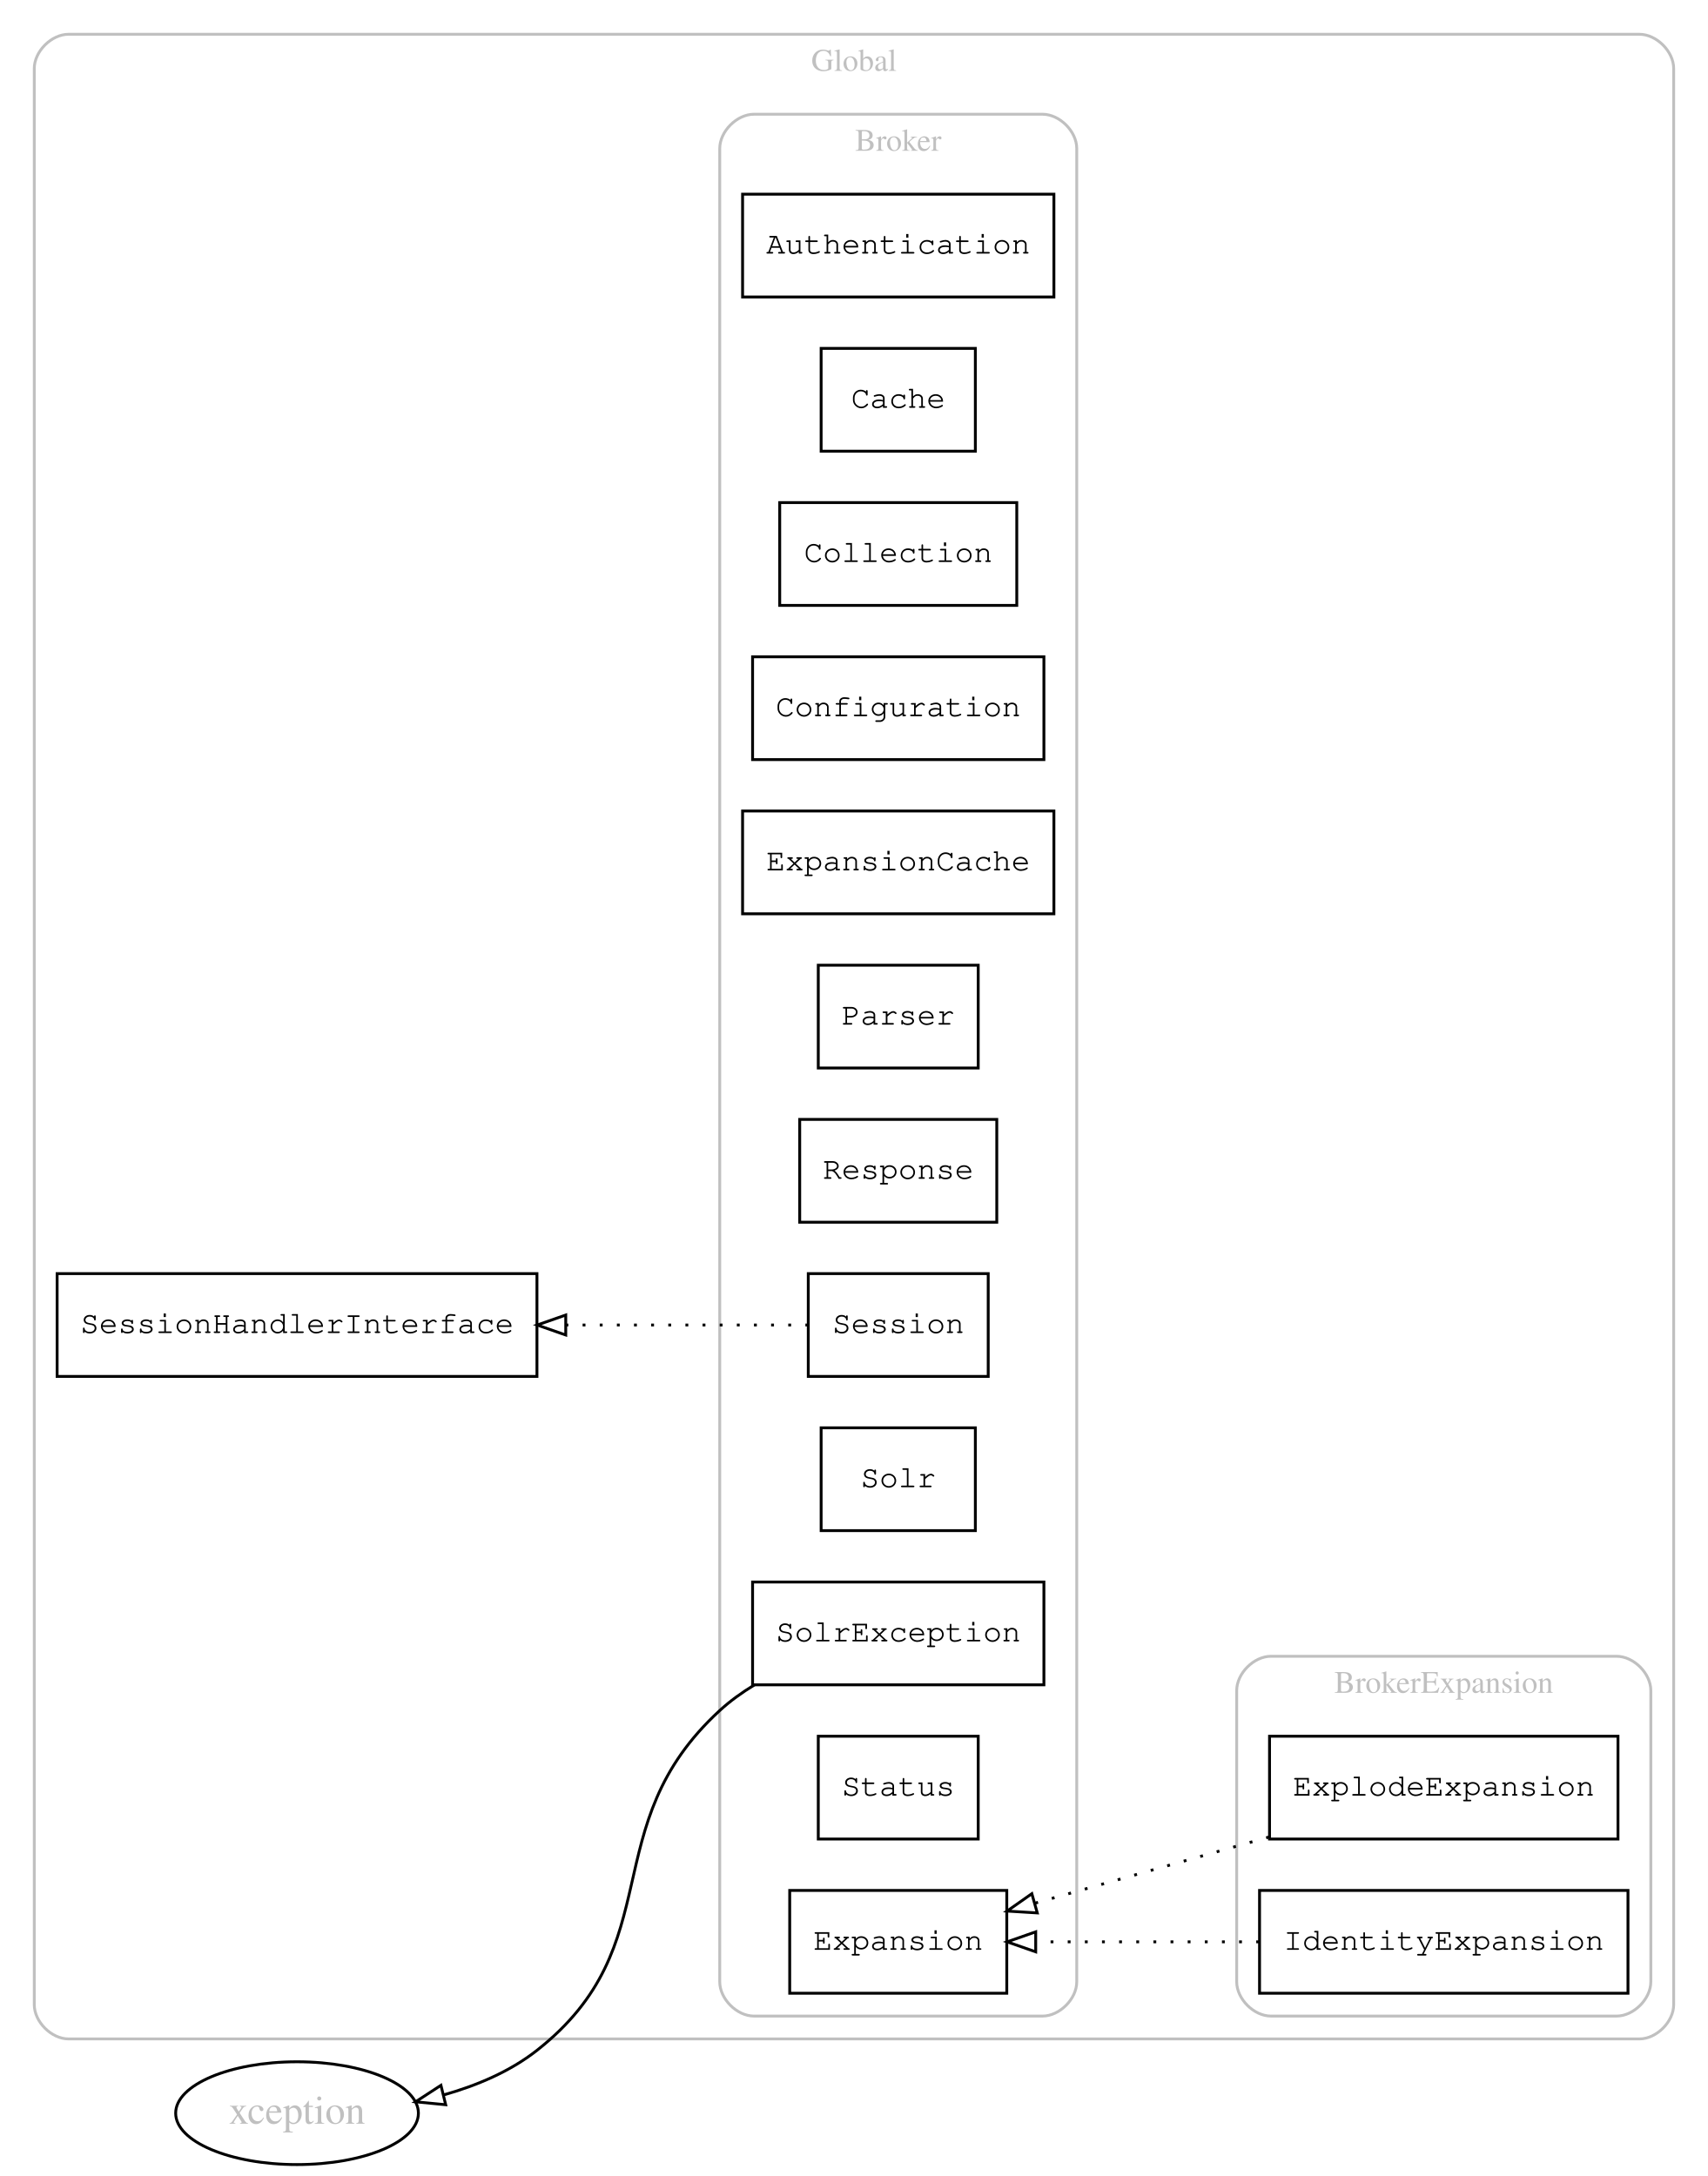
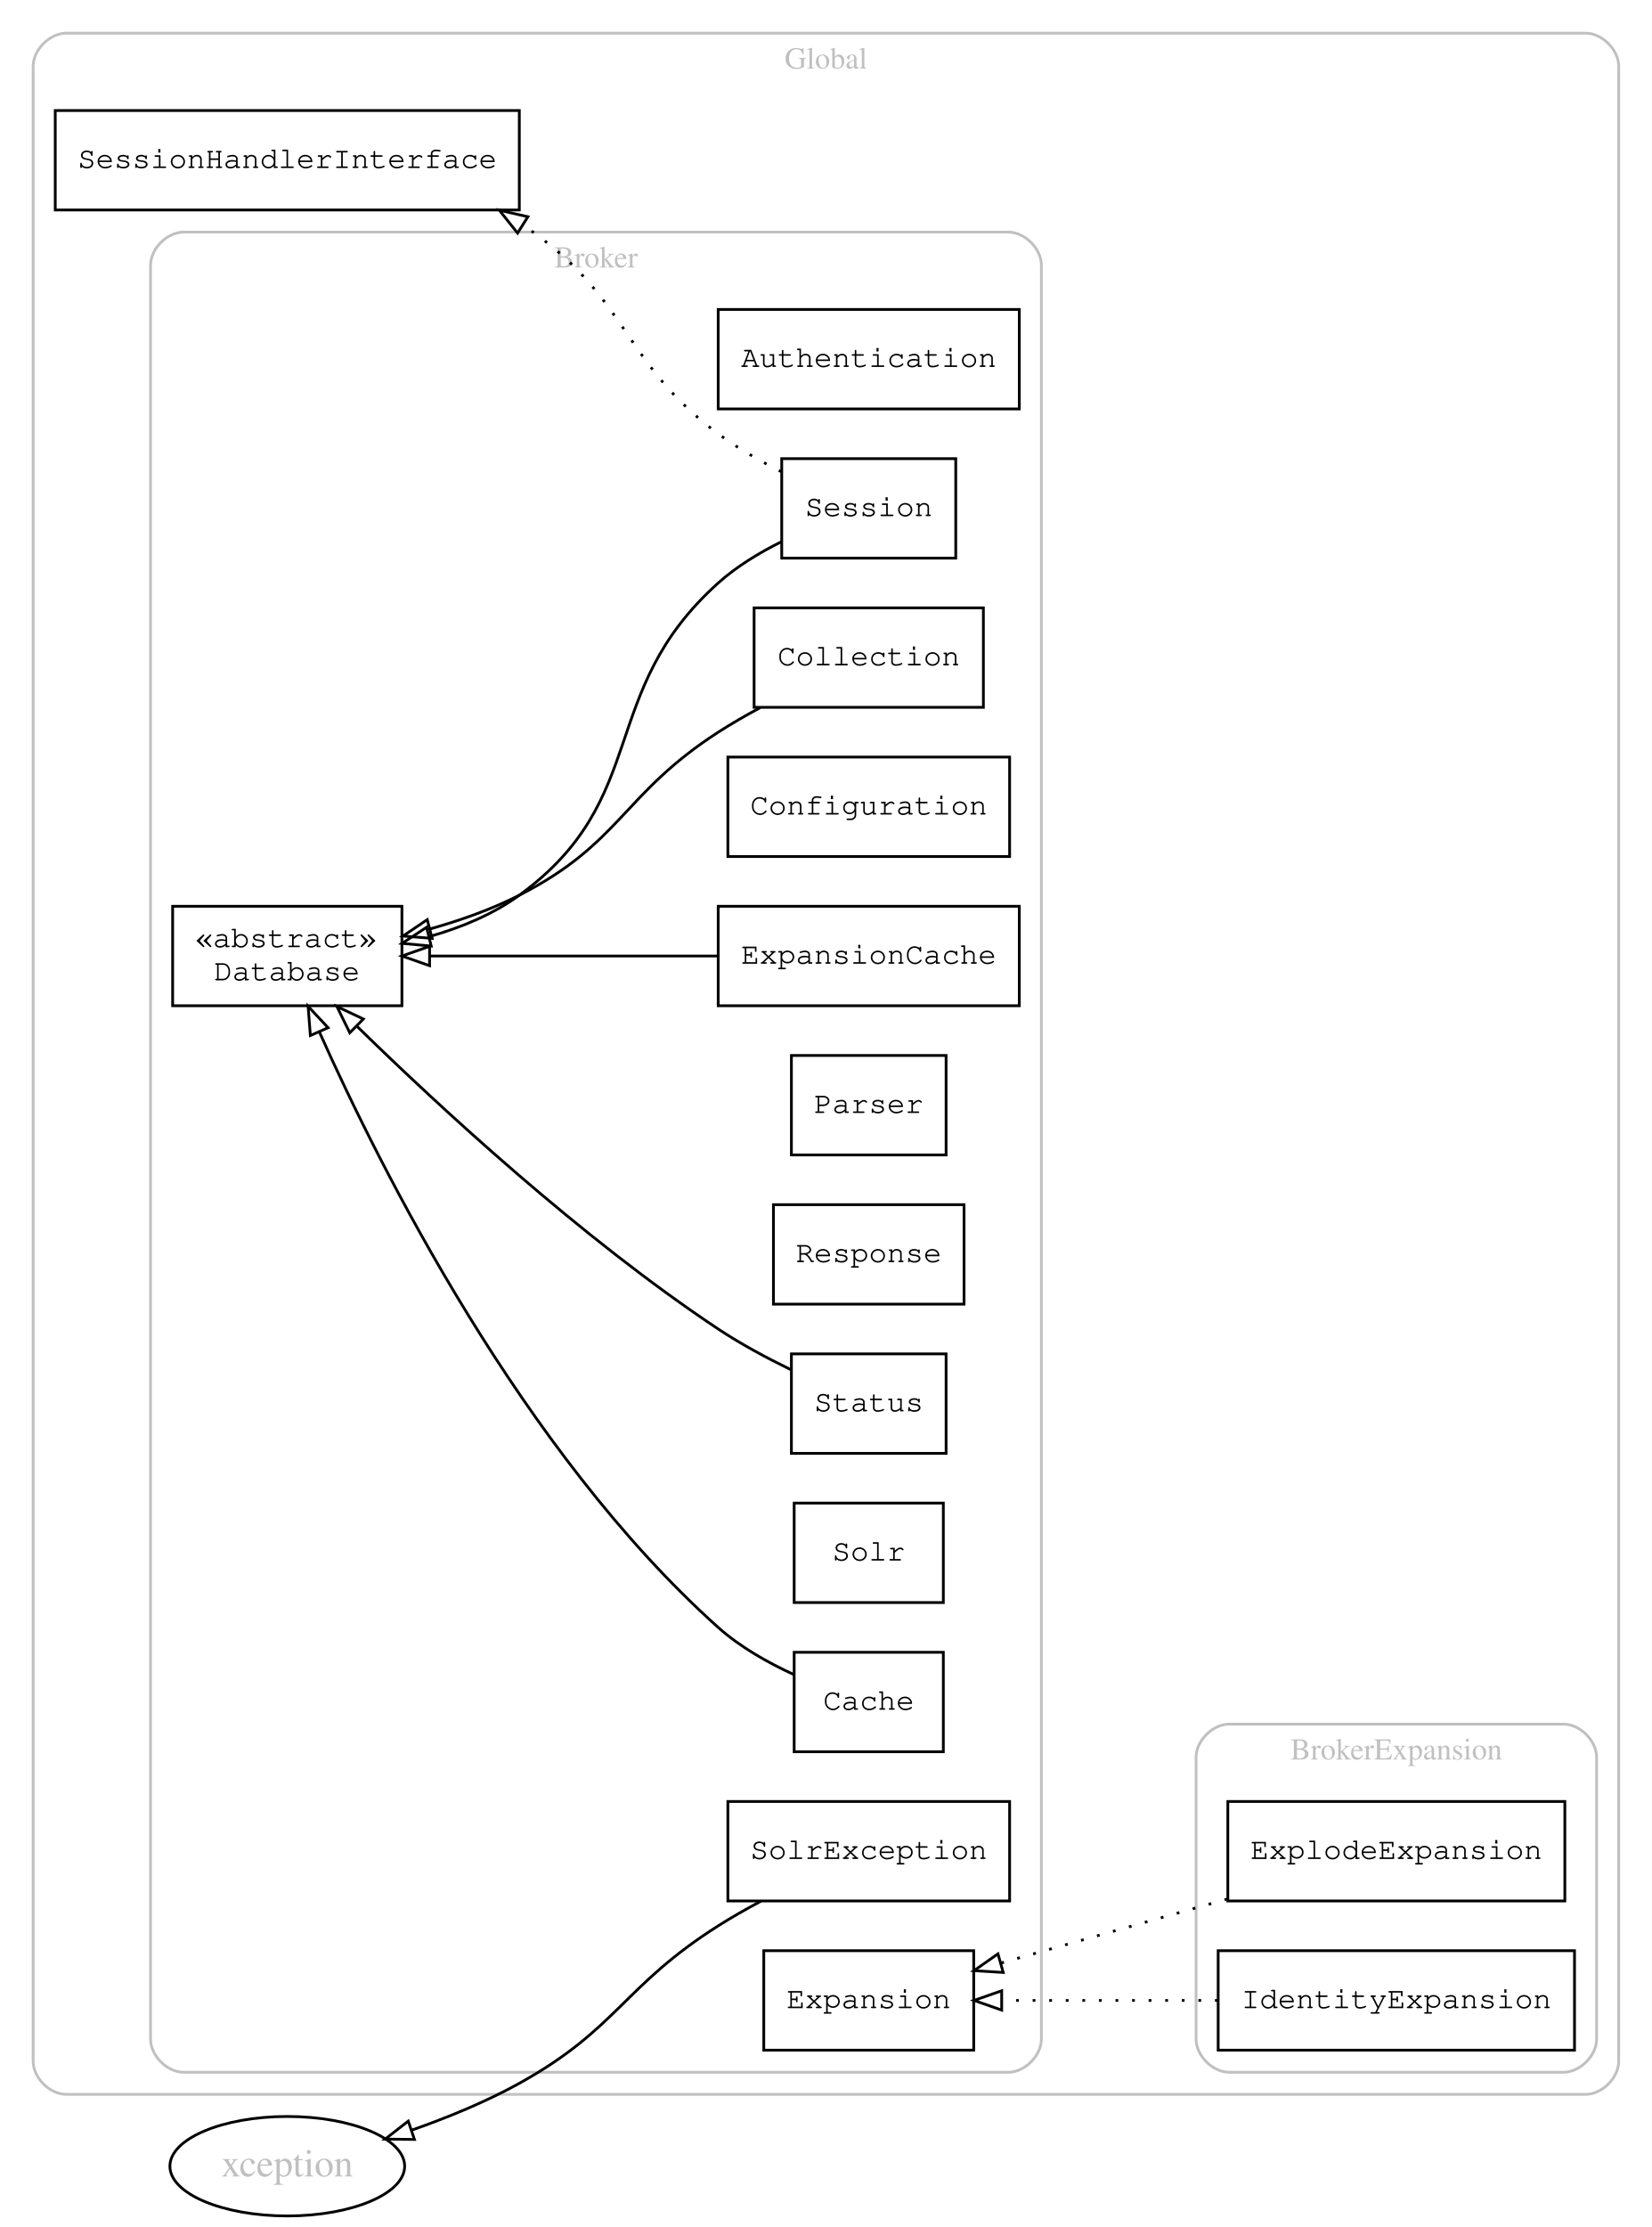
- <svg xmlns="http://www.w3.org/2000/svg" width="598pt" height="762pt" viewBox="0.00 0.00 598.00 762.00">
-   <g id="graph0" class="graph" transform="scale(1 1) rotate(0) translate(4 758)">
-     <polygon fill="#ffffff" stroke="transparent" points="-4,4 -4,-758 594,-758 594,4 -4,4" />
+ <svg xmlns="http://www.w3.org/2000/svg" width="598pt" height="806pt" viewBox="0.00 0.00 598.00 806.00">
+   <g id="graph0" class="graph" transform="scale(1 1) rotate(0) translate(4 802)">
+     <polygon fill="#ffffff" stroke="transparent" points="-4,4 -4,-802 594,-802 594,4 -4,4" />
    <g id="clust1" class="cluster">
-       <path fill="none" stroke="#c0c0c0" d="M20,-44C20,-44 570,-44 570,-44 576,-44 582,-50 582,-56 582,-56 582,-734 582,-734 582,-740 576,-746 570,-746 570,-746 20,-746 20,-746 14,-746 8,-740 8,-734 8,-734 8,-56 8,-56 8,-50 14,-44 20,-44" />
-       <text text-anchor="middle" x="295" y="-733.2" font-family="Times,serif" font-size="11.00" fill="#c0c0c0">Global</text>
+       <path fill="none" stroke="#c0c0c0" d="M20,-44C20,-44 570,-44 570,-44 576,-44 582,-50 582,-56 582,-56 582,-778 582,-778 582,-784 576,-790 570,-790 570,-790 20,-790 20,-790 14,-790 8,-784 8,-778 8,-778 8,-56 8,-56 8,-50 14,-44 20,-44" />
+       <text text-anchor="middle" x="295" y="-777.2" font-family="Times,serif" font-size="11.00" fill="#c0c0c0">Global</text>
    </g>
    <g id="clust2" class="cluster">
-       <path fill="none" stroke="#c0c0c0" d="M260,-52C260,-52 361,-52 361,-52 367,-52 373,-58 373,-64 373,-64 373,-706 373,-706 373,-712 367,-718 361,-718 361,-718 260,-718 260,-718 254,-718 248,-712 248,-706 248,-706 248,-64 248,-64 248,-58 254,-52 260,-52" />
-       <text text-anchor="middle" x="310.5" y="-705.2" font-family="Times,serif" font-size="11.00" fill="#c0c0c0">Broker</text>
+       <path fill="none" stroke="#c0c0c0" d="M62.5,-52C62.5,-52 361,-52 361,-52 367,-52 373,-58 373,-64 373,-64 373,-706 373,-706 373,-712 367,-718 361,-718 361,-718 62.5,-718 62.5,-718 56.5,-718 50.5,-712 50.5,-706 50.5,-706 50.5,-64 50.5,-64 50.5,-58 56.5,-52 62.5,-52" />
+       <text text-anchor="middle" x="211.75" y="-705.2" font-family="Times,serif" font-size="11.00" fill="#c0c0c0">Broker</text>
    </g>
    <g id="clust3" class="cluster">
      <path fill="none" stroke="#c0c0c0" d="M441,-52C441,-52 562,-52 562,-52 568,-52 574,-58 574,-64 574,-64 574,-166 574,-166 574,-172 568,-178 562,-178 562,-178 441,-178 441,-178 435,-178 429,-172 429,-166 429,-166 429,-64 429,-64 429,-58 435,-52 441,-52" />
      <text text-anchor="middle" x="501.5" y="-165.2" font-family="Times,serif" font-size="11.00" fill="#c0c0c0">BrokerExpansion</text>
    </g>
    <g id="node1" class="node">
      <polygon fill="none" stroke="#000000" points="365,-690 256,-690 256,-654 365,-654 365,-690" />
      <text text-anchor="middle" x="310.5" y="-669.2" font-family="Courier,monospace" font-size="11.00" fill="#000000">Authentication</text>
    </g>
    <g id="node2" class="node">
-       <polygon fill="none" stroke="#000000" points="337.5,-636 283.5,-636 283.5,-600 337.5,-600 337.5,-636" />
-       <text text-anchor="middle" x="310.5" y="-615.2" font-family="Courier,monospace" font-size="11.00" fill="#000000">Cache</text>
+       <polygon fill="none" stroke="#000000" points="337.5,-204 283.5,-204 283.5,-168 337.5,-168 337.5,-204" />
+       <text text-anchor="middle" x="310.5" y="-183.2" font-family="Courier,monospace" font-size="11.00" fill="#000000">Cache</text>
+     </g>
+     <g id="node5" class="node">
+       <polygon fill="none" stroke="#000000" points="141.5,-474 58.5,-474 58.5,-438 141.5,-438 141.5,-474" />
+       <text text-anchor="start" x="66.5" y="-459.2" font-family="Courier,monospace" font-size="11.00" fill="#000000">«abstract»</text>
+       <text text-anchor="start" x="73.5" y="-447.2" font-family="Courier,monospace" font-size="11.00" fill="#000000">Database</text>
+     </g>
+     <g id="edge1" class="edge">
+       <path fill="none" stroke="#000000" d="M283.496,-195.886C274.106,-200.185 263.947,-205.888 256,-213 185.054,-276.495 133.516,-379.517 111.636,-428.475" />
+       <polygon fill="none" stroke="#000000" points="108.36,-427.23 107.54,-437.793 114.768,-430.048 108.36,-427.23" />
    </g>
    <g id="node3" class="node">
      <polygon fill="none" stroke="#000000" points="352,-582 269,-582 269,-546 352,-546 352,-582" />
      <text text-anchor="middle" x="310.5" y="-561.2" font-family="Courier,monospace" font-size="11.00" fill="#000000">Collection</text>
    </g>
+     <g id="edge2" class="edge">
+       <path fill="none" stroke="#000000" d="M271.2,-545.874C265.985,-543.082 260.791,-540.092 256,-537 221.242,-514.562 220.861,-496.785 184,-478 174.025,-472.916 162.768,-468.931 151.813,-465.834" />
+       <polygon fill="none" stroke="#000000" points="152.442,-462.381 141.882,-463.234 150.669,-469.153 152.442,-462.381" />
+     </g>
    <g id="node4" class="node">
      <polygon fill="none" stroke="#000000" points="361.5,-528 259.5,-528 259.5,-492 361.5,-492 361.5,-528" />
      <text text-anchor="middle" x="310.5" y="-507.2" font-family="Courier,monospace" font-size="11.00" fill="#000000">Configuration</text>
    </g>
-     <g id="node5" class="node">
+     <g id="node6" class="node">
      <polygon fill="none" stroke="#000000" points="365,-474 256,-474 256,-438 365,-438 365,-474" />
      <text text-anchor="middle" x="310.5" y="-453.2" font-family="Courier,monospace" font-size="11.00" fill="#000000">ExpansionCache</text>
    </g>
-     <g id="node6" class="node">
+     <g id="edge3" class="edge">
+       <path fill="none" stroke="#000000" d="M255.743,-456C223.676,-456 183.413,-456 151.859,-456" />
+       <polygon fill="none" stroke="#000000" points="151.516,-452.5 141.516,-456 151.516,-459.5 151.516,-452.5" />
+     </g>
+     <g id="node7" class="node">
      <polygon fill="none" stroke="#000000" points="338.5,-420 282.5,-420 282.5,-384 338.5,-384 338.5,-420" />
      <text text-anchor="middle" x="310.5" y="-399.2" font-family="Courier,monospace" font-size="11.00" fill="#000000">Parser</text>
    </g>
-     <g id="node7" class="node">
+     <g id="node8" class="node">
      <polygon fill="none" stroke="#000000" points="345,-366 276,-366 276,-330 345,-330 345,-366" />
      <text text-anchor="middle" x="310.5" y="-345.2" font-family="Courier,monospace" font-size="11.00" fill="#000000">Response</text>
    </g>
-     <g id="node8" class="node">
-       <polygon fill="none" stroke="#000000" points="342,-312 279,-312 279,-276 342,-276 342,-312" />
-       <text text-anchor="middle" x="310.5" y="-291.2" font-family="Courier,monospace" font-size="11.00" fill="#000000">Session</text>
+     <g id="node9" class="node">
+       <polygon fill="none" stroke="#000000" points="342,-636 279,-636 279,-600 342,-600 342,-636" />
+       <text text-anchor="middle" x="310.5" y="-615.2" font-family="Courier,monospace" font-size="11.00" fill="#000000">Session</text>
    </g>
-     <g id="node15" class="node">
-       <polygon fill="none" stroke="#000000" points="184,-312 16,-312 16,-276 184,-276 184,-312" />
-       <text text-anchor="middle" x="100" y="-291.2" font-family="Courier,monospace" font-size="11.00" fill="#000000">SessionHandlerInterface</text>
+     <g id="edge4" class="edge">
+       <path fill="none" stroke="#000000" d="M278.974,-605.98C270.93,-601.988 262.678,-596.997 256,-591 211.693,-551.211 232.125,-513.075 184,-478 174.483,-471.064 162.953,-466.312 151.524,-463.058" />
+       <polygon fill="none" stroke="#000000" points="152.11,-459.597 141.56,-460.566 150.412,-466.387 152.11,-459.597" />
    </g>
-     <g id="edge1" class="edge">
-       <path fill="none" stroke="#000000" stroke-dasharray="1,5" d="M278.986,-294C256.419,-294 224.764,-294 194.339,-294" />
-       <polygon fill="none" stroke="#000000" points="194.083,-290.5 184.083,-294 194.083,-297.5 194.083,-290.5" />
+     <g id="node16" class="node">
+       <polygon fill="none" stroke="#000000" points="184,-762 16,-762 16,-726 184,-726 184,-762" />
+       <text text-anchor="middle" x="100" y="-741.2" font-family="Courier,monospace" font-size="11.00" fill="#000000">SessionHandlerInterface</text>
    </g>
-     <g id="node9" class="node">
+     <g id="edge5" class="edge">
+       <path fill="none" stroke="#000000" stroke-dasharray="1,5" d="M278.822,-631.303C271.036,-635.206 262.948,-639.833 256,-645 220.901,-671.103 223.661,-694.67 185.55,-720.391" />
+       <polygon fill="none" stroke="#000000" points="183.37,-717.627 176.769,-725.914 187.097,-723.552 183.37,-717.627" />
+     </g>
+     <g id="node10" class="node">
      <polygon fill="none" stroke="#000000" points="337.5,-258 283.5,-258 283.5,-222 337.5,-222 337.5,-258" />
      <text text-anchor="middle" x="310.5" y="-237.2" font-family="Courier,monospace" font-size="11.00" fill="#000000">Solr</text>
    </g>
-     <g id="node10" class="node">
-       <polygon fill="none" stroke="#000000" points="361.5,-204 259.5,-204 259.5,-168 361.5,-168 361.5,-204" />
-       <text text-anchor="middle" x="310.5" y="-183.2" font-family="Courier,monospace" font-size="11.00" fill="#000000">SolrException</text>
+     <g id="node11" class="node">
+       <polygon fill="none" stroke="#000000" points="361.5,-150 259.5,-150 259.5,-114 361.5,-114 361.5,-150" />
+       <text text-anchor="middle" x="310.5" y="-129.2" font-family="Courier,monospace" font-size="11.00" fill="#000000">SolrException</text>
    </g>
-     <g id="node16" class="node">
+     <g id="node17" class="node">
      <ellipse fill="none" stroke="#000000" cx="100" cy="-18" rx="42.494" ry="18" />
      <text text-anchor="middle" x="100" y="-14.3" font-family="Times,serif" font-size="14.00" fill="#c0c0c0">xception</text>
    </g>
-     <g id="edge2" class="edge">
-       <path fill="none" stroke="#000000" d="M260.162,-167.979C255.797,-165.339 251.657,-162.357 248,-159 203.757,-118.393 231.191,-77.139 184,-40 174.56,-32.571 162.857,-27.635 151.216,-24.36" />
-       <polygon fill="none" stroke="#000000" points="152.048,-20.96 141.503,-21.982 150.383,-27.76 152.048,-20.96" />
-     </g>
-     <g id="node11" class="node">
-       <polygon fill="none" stroke="#000000" points="338.5,-150 282.5,-150 282.5,-114 338.5,-114 338.5,-150" />
-       <text text-anchor="middle" x="310.5" y="-129.2" font-family="Courier,monospace" font-size="11.00" fill="#000000">Status</text>
+     <g id="edge6" class="edge">
+       <path fill="none" stroke="#000000" d="M271.538,-113.952C266.219,-111.128 260.906,-108.109 256,-105 221.525,-83.154 219.693,-67.794 184,-48 171.913,-41.297 158.044,-35.622 145.105,-31.072" />
+       <polygon fill="none" stroke="#000000" points="146.031,-27.691 135.437,-27.814 143.795,-34.324 146.031,-27.691" />
    </g>
    <g id="node12" class="node">
+       <polygon fill="none" stroke="#000000" points="338.5,-312 282.5,-312 282.5,-276 338.5,-276 338.5,-312" />
+       <text text-anchor="middle" x="310.5" y="-291.2" font-family="Courier,monospace" font-size="11.00" fill="#000000">Status</text>
+     </g>
+     <g id="edge7" class="edge">
+       <path fill="none" stroke="#000000" d="M282.298,-306.287C273.607,-310.514 264.178,-315.564 256,-321 206.167,-354.126 154.936,-401.513 125.356,-430.438" />
+       <polygon fill="none" stroke="#000000" points="122.626,-428.214 117.961,-437.726 127.54,-433.199 122.626,-428.214" />
+     </g>
+     <g id="node13" class="node">
      <polygon fill="none" stroke="#000000" points="348.5,-96 272.5,-96 272.5,-60 348.5,-60 348.5,-96" />
      <text text-anchor="middle" x="310.5" y="-75.2" font-family="Courier,monospace" font-size="11.00" fill="#000000">Expansion</text>
    </g>
-     <g id="node13" class="node">
+     <g id="node14" class="node">
      <polygon fill="none" stroke="#000000" points="562.5,-150 440.5,-150 440.5,-114 562.5,-114 562.5,-150" />
      <text text-anchor="middle" x="501.5" y="-129.2" font-family="Courier,monospace" font-size="11.00" fill="#000000">ExplodeExpansion</text>
    </g>
-     <g id="edge3" class="edge">
+     <g id="edge8" class="edge">
      <path fill="none" stroke="#000000" stroke-dasharray="1,5" d="M440.278,-114.691C413.809,-107.208 383.29,-98.579 358.5,-91.571" />
      <polygon fill="none" stroke="#000000" points="359.18,-88.126 348.605,-88.773 357.276,-94.862 359.18,-88.126" />
    </g>
-     <g id="node14" class="node">
+     <g id="node15" class="node">
      <polygon fill="none" stroke="#000000" points="566,-96 437,-96 437,-60 566,-60 566,-96" />
      <text text-anchor="middle" x="501.5" y="-75.2" font-family="Courier,monospace" font-size="11.00" fill="#000000">IdentityExpansion</text>
    </g>
-     <g id="edge4" class="edge">
+     <g id="edge9" class="edge">
      <path fill="none" stroke="#000000" stroke-dasharray="1,5" d="M436.836,-78C411.288,-78 382.442,-78 358.77,-78" />
      <polygon fill="none" stroke="#000000" points="358.628,-74.5 348.628,-78 358.628,-81.5 358.628,-74.5" />
    </g>
  </g>
</svg>
